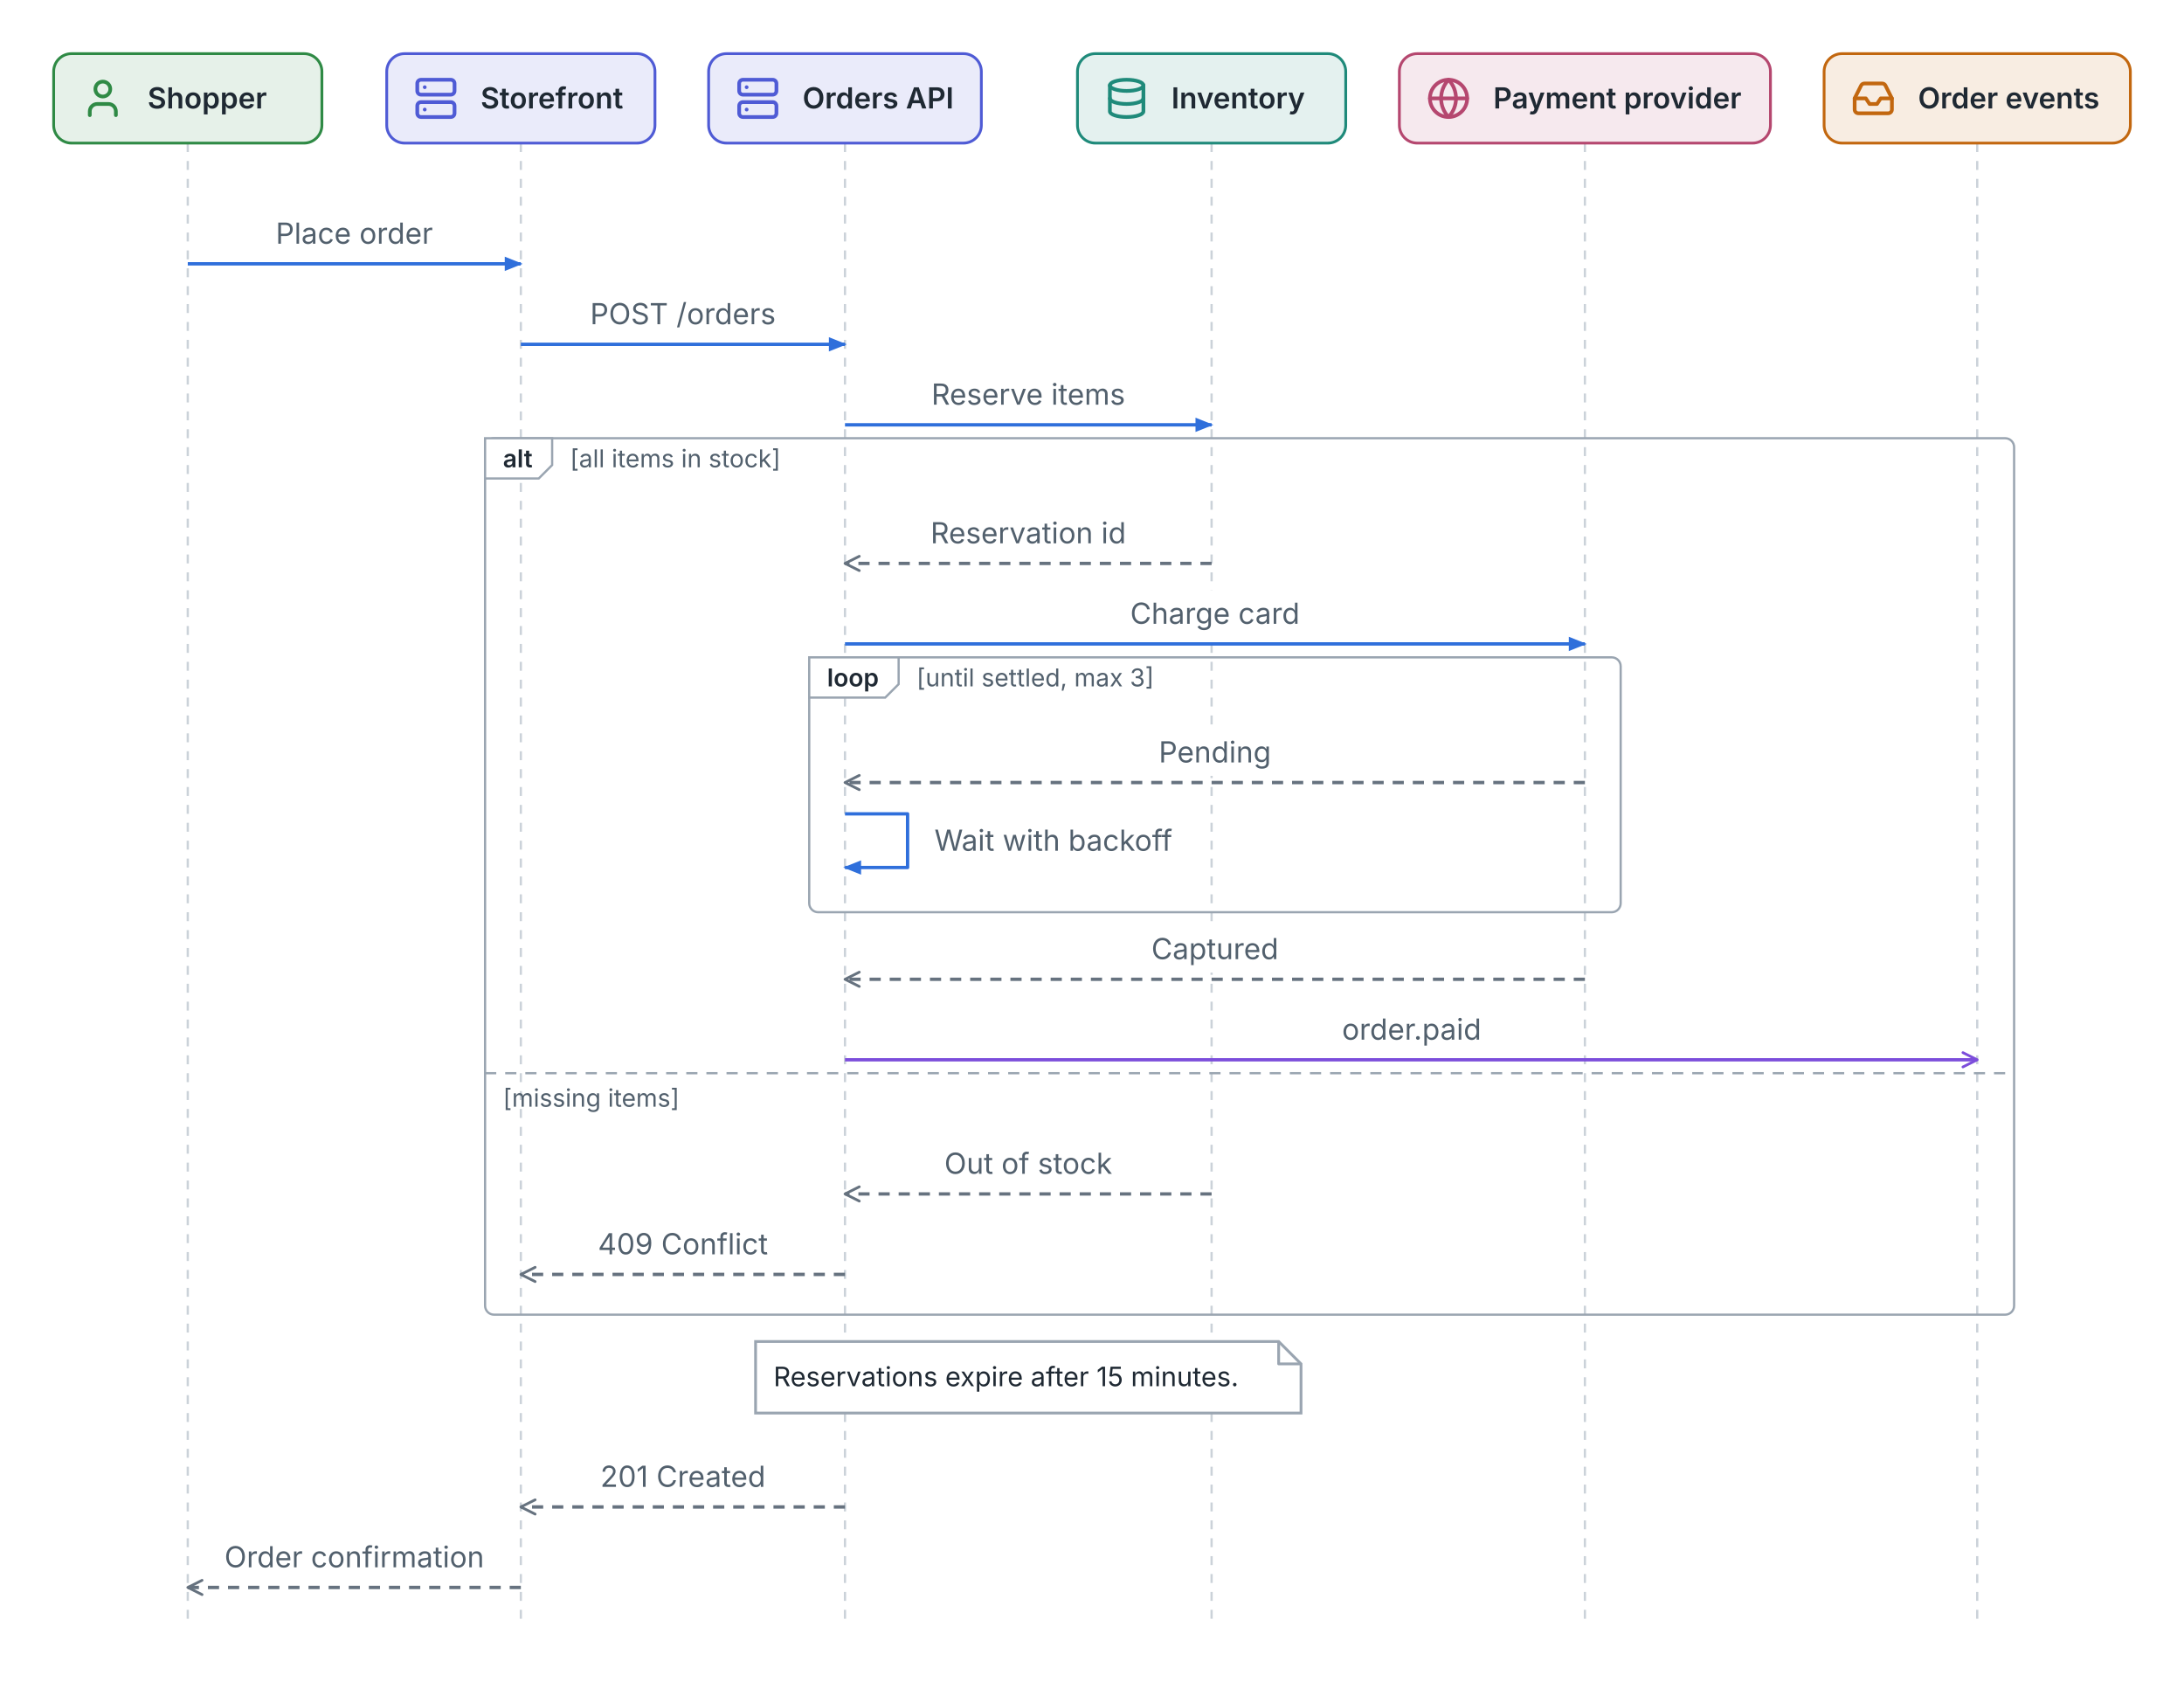
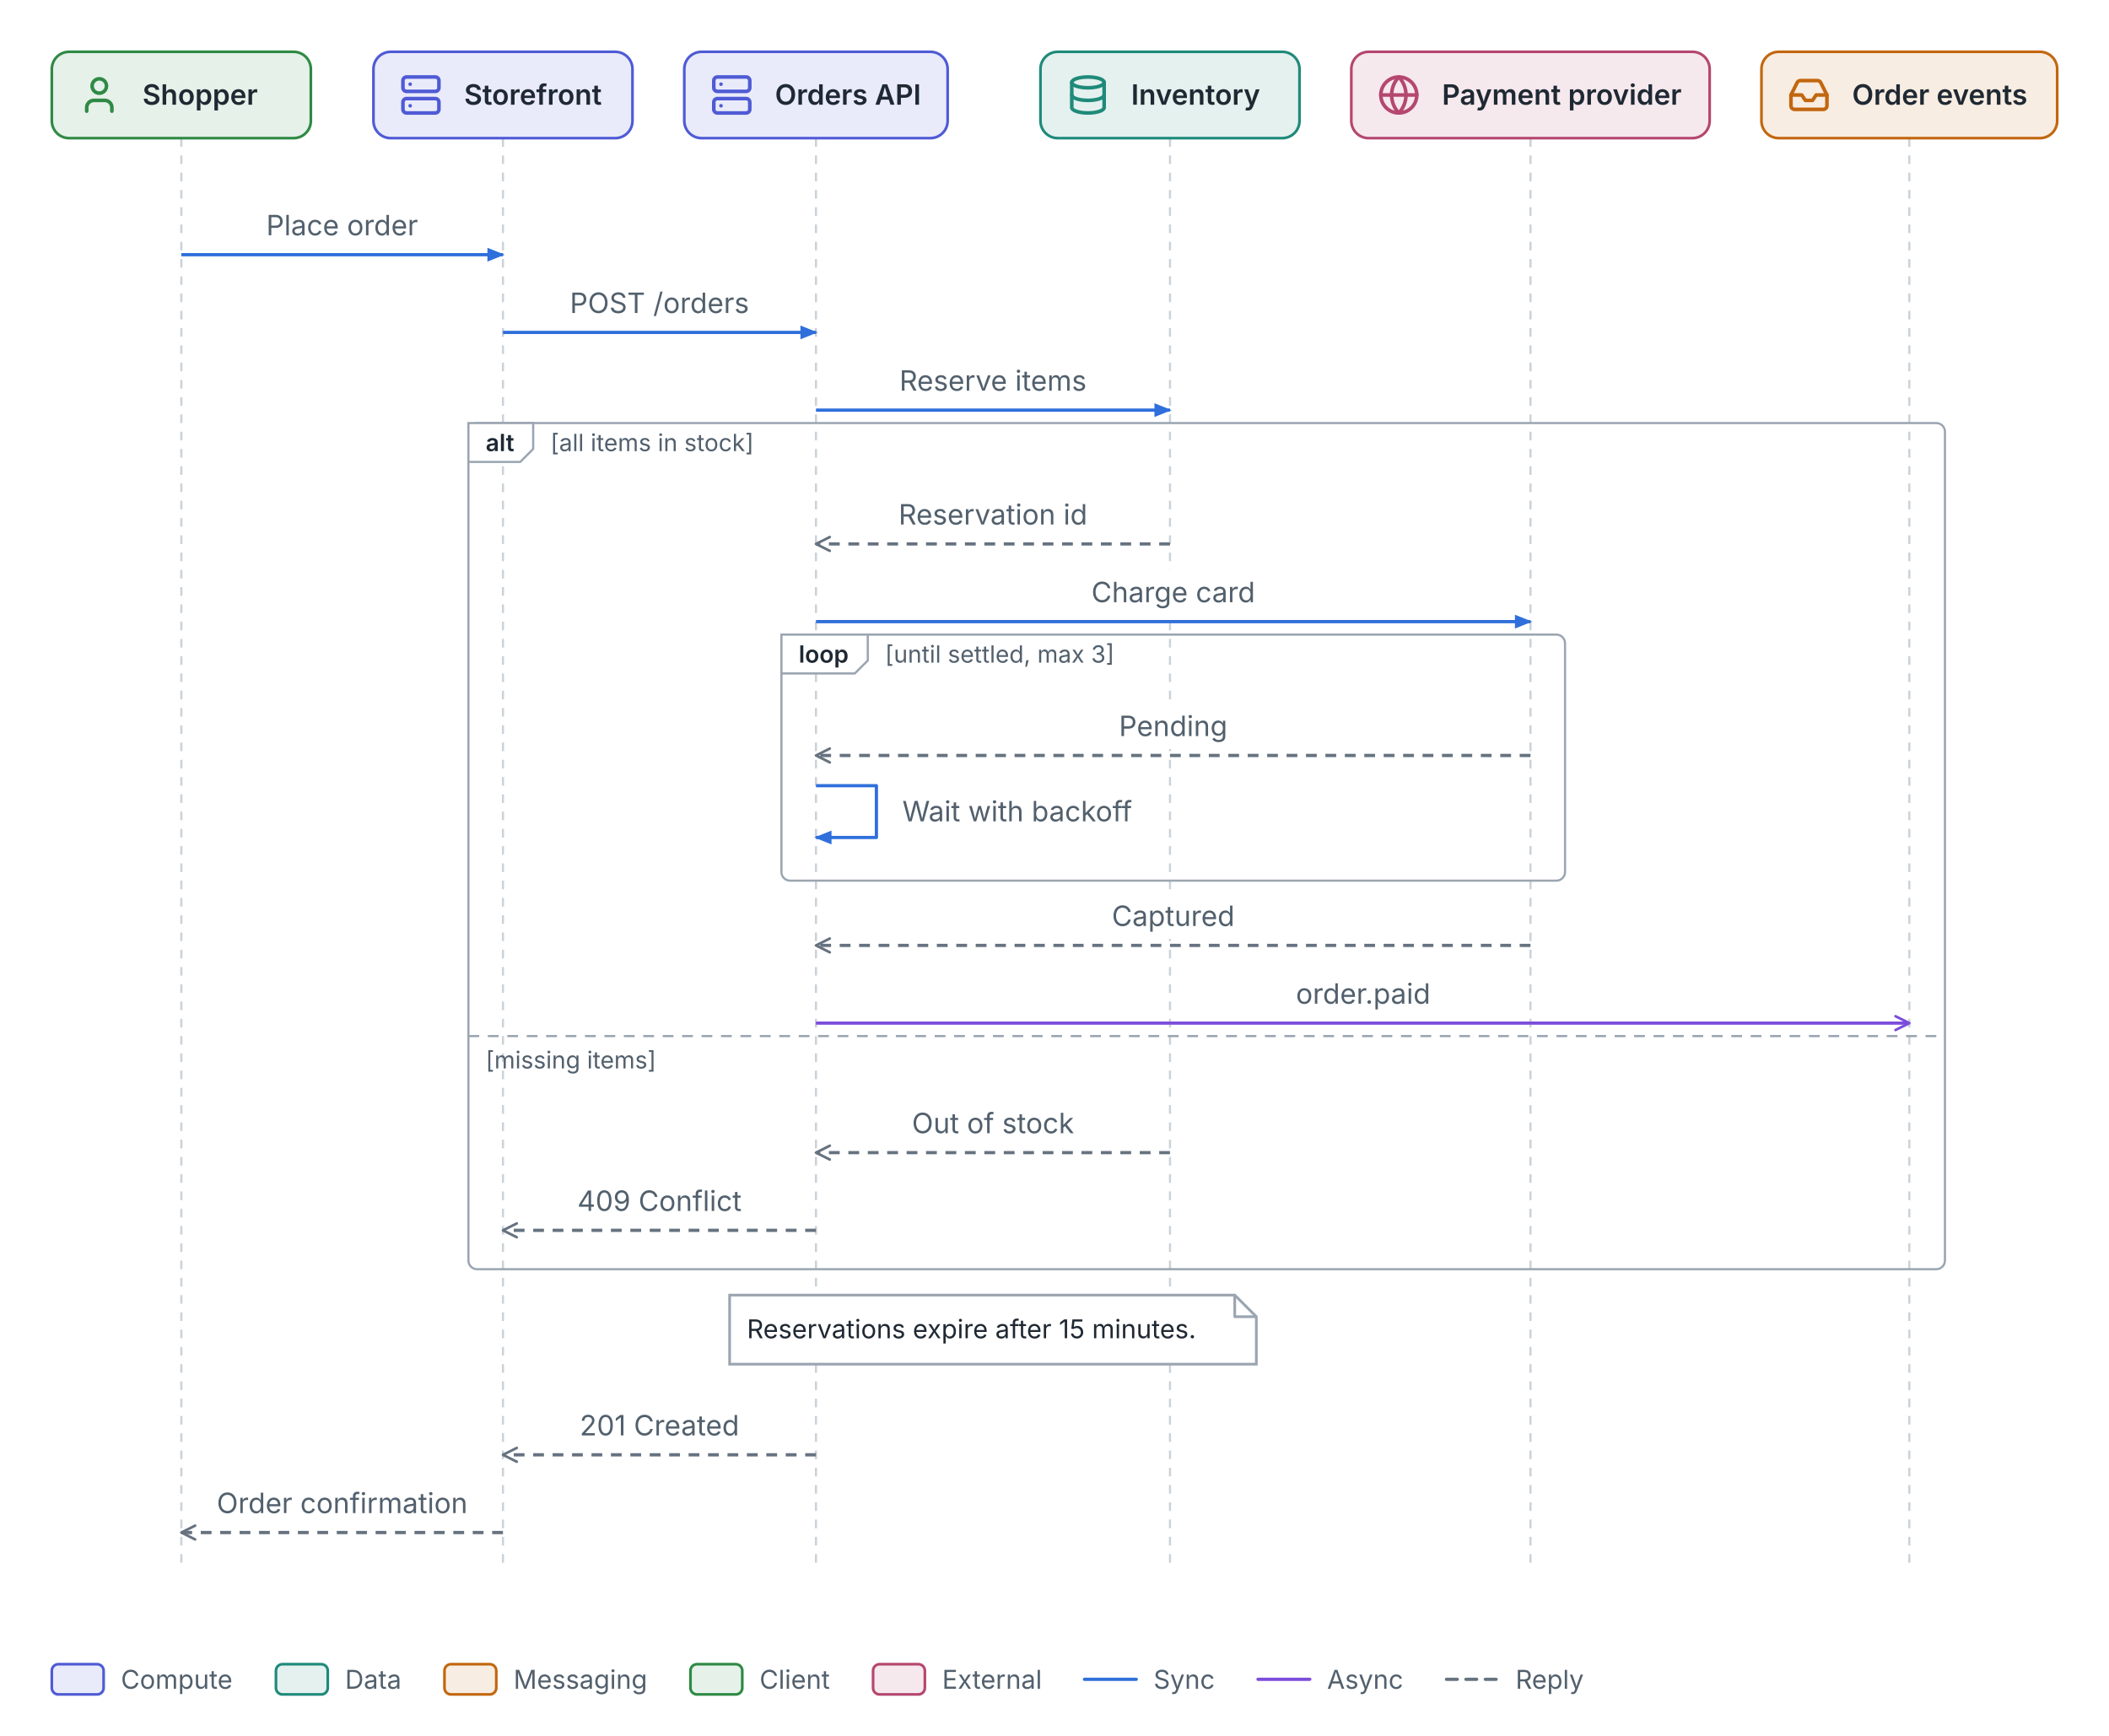
- <svg xmlns="http://www.w3.org/2000/svg" class="diagram t-seq" viewBox="0 0 977 752" role="img" aria-labelledby="t-title t-desc">
+ <svg xmlns="http://www.w3.org/2000/svg" class="diagram t-seq" viewBox="0 0 977 804" role="img" aria-labelledby="t-title t-desc">
  <defs>
    <marker id="t-arrowhead" viewBox="0 0 10 10" refX="9" refY="5" markerWidth="8" markerHeight="8" markerUnits="userSpaceOnUse" orient="auto">
      <path class="t-arrow" d="M0 1L10 5L0 9z" />
    </marker>
    <marker id="t-arrowhead-open-async" viewBox="0 0 10 10" refX="9" refY="5" markerWidth="8" markerHeight="8" markerUnits="userSpaceOnUse" orient="auto">
      <path class="t-arrow-open t-arrow-open-async" d="M1 1L9 5L1 9" />
    </marker>
    <marker id="t-arrowhead-open-reply" viewBox="0 0 10 10" refX="9" refY="5" markerWidth="8" markerHeight="8" markerUnits="userSpaceOnUse" orient="auto">
      <path class="t-arrow-open t-arrow-open-reply" d="M1 1L9 5L1 9" />
    </marker>
  </defs>
  <style>
.t-text { font-family: "Inter", system-ui, -apple-system, "Segoe UI", sans-serif; font-kerning: none; font-variant-ligatures: none; font-feature-settings: "kern" 0, "liga" 0, "calt" 0; fill: var(--t-text, #1f2933); }
.t-group-title { fill: var(--t-muted, #52606d); }
.t-group-box { fill: var(--t-group-fill, #f5f7fa); stroke: var(--t-group-stroke, #cbd2d9); stroke-width: 1; }
.t-node-box { fill: var(--t-node-fill, #ffffff); stroke: var(--t-node-stroke, #9aa5b1); stroke-width: 1.25; }
.t-node:focus { outline: none; }
.t-node:focus-visible .t-node-box { stroke: var(--t-accent, #2f6fdb); stroke-width: 2.5; }
.t-icon { color: var(--t-icon, #52606d); }
.t-edge { fill: none; stroke: var(--t-edge, #2f6fdb); stroke-width: 1.5; stroke-linejoin: round; }
.t-edge-async { stroke: var(--t-edge-async, #7c4ddb); }
.t-edge-data { stroke: var(--t-edge-data, #1f8a7a); }
.t-edge-reply { stroke: var(--t-edge-reply, #66727f); }
.t-edge-async { stroke-dasharray: 7 5; }
.t-edge-data { stroke-dasharray: 1.5 4.5; stroke-linecap: round; }
.t-arrow { fill: var(--t-edge, #2f6fdb); }
.t-arrow-async { fill: var(--t-edge-async, #7c4ddb); }
.t-arrow-data { fill: var(--t-edge-data, #1f8a7a); }
.t-arrow-reply { fill: var(--t-edge-reply, #66727f); }
.t-label-bg { fill: var(--t-bg, #ffffff); stroke: none; }
.t-label { fill: var(--t-muted, #52606d); }

.t-node-inner { fill: none; }
.t-node-rule { stroke: var(--t-node-stroke, #9aa5b1); stroke-width: 1.25; }
.t-lane-band { fill: var(--t-lane-fill, transparent); stroke: none; }
.t-lane-odd .t-lane-band { fill: var(--t-lane-fill-odd, rgba(120, 130, 145, 0.08)); }
.t-lane-header { fill: var(--t-lane-header, rgba(120, 130, 145, 0.12)); stroke: none; }
.t-lane-rule { stroke: var(--t-group-stroke, #cbd2d9); stroke-width: 1; }
.t-lane-title { fill: var(--t-muted, #52606d); }
.t-fam-compute .t-node-box { fill: var(--t-fam-compute-fill, #eaebfa); stroke: var(--t-fam-compute-stroke, #4f5bd5); }
.t-fam-compute .t-node-rule { stroke: var(--t-fam-compute-stroke, #4f5bd5); }
.t-fam-compute .t-icon { color: var(--t-fam-compute-stroke, #4f5bd5); }
.t-fam-data .t-node-box { fill: var(--t-fam-data-fill, #e4f1ef); stroke: var(--t-fam-data-stroke, #1f8a7a); }
.t-fam-data .t-node-rule { stroke: var(--t-fam-data-stroke, #1f8a7a); }
.t-fam-data .t-icon { color: var(--t-fam-data-stroke, #1f8a7a); }
.t-fam-messaging .t-node-box { fill: var(--t-fam-messaging-fill, #f8ede2); stroke: var(--t-fam-messaging-stroke, #c2670f); }
.t-fam-messaging .t-node-rule { stroke: var(--t-fam-messaging-stroke, #c2670f); }
.t-fam-messaging .t-icon { color: var(--t-fam-messaging-stroke, #c2670f); }
.t-fam-client .t-node-box { fill: var(--t-fam-client-fill, #e6f1e9); stroke: var(--t-fam-client-stroke, #2f8a45); }
.t-fam-client .t-node-rule { stroke: var(--t-fam-client-stroke, #2f8a45); }
.t-fam-client .t-icon { color: var(--t-fam-client-stroke, #2f8a45); }
.t-fam-external .t-node-box { fill: var(--t-fam-external-fill, #f6e9ee); stroke: var(--t-fam-external-stroke, #b5476f); }
.t-fam-external .t-node-rule { stroke: var(--t-fam-external-stroke, #b5476f); }
.t-fam-external .t-icon { color: var(--t-fam-external-stroke, #b5476f); }

+ .t-legend-label { fill: var(--t-muted, #52606d); }
+ .t-legend-line { fill: none; stroke: var(--t-edge, #2f6fdb); stroke-width: 1.5; stroke-linecap: round; }
+ .t-legend-async { stroke: var(--t-edge-async, #7c4ddb); }
+ .t-legend-data { stroke: var(--t-edge-data, #1f8a7a); }
+ .t-legend-reply { stroke: var(--t-edge-reply, #66727f); }
+ .t-legend-async { stroke-dasharray: 7 5; }
+ .t-legend-data { stroke-dasharray: 1.5 4.5; }
+ .t-legend-reply { stroke-dasharray: 5 4; }
+ 
.t-lifeline { stroke: var(--t-group-stroke, #cbd2d9); stroke-width: 1; stroke-dasharray: 4 4; }
.t-frag { fill: none; stroke: var(--t-node-stroke, #9aa5b1); stroke-width: 1; }
.t-frag-tab { fill: var(--t-bg, #ffffff); stroke: var(--t-node-stroke, #9aa5b1); stroke-width: 1; }
.t-frag-divider { stroke: var(--t-node-stroke, #9aa5b1); stroke-width: 1; stroke-dasharray: 5 4; }
.t-frag-tag { fill: var(--t-text, #1f2933); }
.t-frag-guard { fill: var(--t-muted, #52606d); }
.t-note { fill: var(--t-note-fill, var(--t-group-fill, #f5f7fa)); }
.t-note-fold { fill: none; stroke: var(--t-node-stroke, #9aa5b1); stroke-width: 1.25; stroke-linejoin: round; }
.t-edge-reply { stroke-dasharray: 5 4; }
.t-seq .t-edge-async { stroke-dasharray: none; }
.t-arrow-open { fill: none; stroke: var(--t-edge, #2f6fdb); stroke-width: 1.5; stroke-linecap: round; stroke-linejoin: round; }
+ .t-seq .t-legend-async { stroke-dasharray: none; }
.t-arrow-open-async { stroke: var(--t-edge-async, #7c4ddb); }
.t-arrow-open-reply { stroke: var(--t-edge-reply, #66727f); }
</style>
  <line class="t-lifeline" data-id="shopper" x1="84" y1="64" x2="84" y2="728" />
  <line class="t-lifeline" data-id="web" x1="233" y1="64" x2="233" y2="728" />
  <line class="t-lifeline" data-id="orders" x1="378" y1="64" x2="378" y2="728" />
  <line class="t-lifeline" data-id="stock" x1="542" y1="64" x2="542" y2="728" />
  <line class="t-lifeline" data-id="psp" x1="709" y1="64" x2="709" y2="728" />
  <line class="t-lifeline" data-id="events" x1="884.5" y1="64" x2="884.5" y2="728" />
  <g class="t-fragment" data-id="#f0">
    <rect class="t-frag" x="217" y="196" width="684" height="392" rx="4" />
    <line class="t-frag-divider" x1="217" y1="480" x2="901" y2="480" />
    <text class="t-text t-frag-guard" x="225" y="495" font-size="11" font-weight="400">
      <tspan x="225" dy="0">[missing items]</tspan>
    </text>
    <path class="t-frag-tab" d="M217 196H247V208L241 214H217z" />
    <text class="t-text t-frag-tag" x="225" y="209" font-size="11" font-weight="600">
      <tspan x="225" dy="0">alt</tspan>
    </text>
    <text class="t-text t-frag-guard" x="255" y="209" font-size="11" font-weight="400">
      <tspan x="255" dy="0">[all items in stock]</tspan>
    </text>
  </g>
  <g class="t-fragment" data-id="#f1">
    <rect class="t-frag" x="362" y="294" width="363" height="114" rx="4" />
    <path class="t-frag-tab" d="M362 294H402V306L396 312H362z" />
    <text class="t-text t-frag-tag" x="370" y="307" font-size="11" font-weight="600">
      <tspan x="370" dy="0">loop</tspan>
    </text>
    <text class="t-text t-frag-guard" x="410" y="307" font-size="11" font-weight="400">
      <tspan x="410" dy="0">[until settled, max 3]</tspan>
    </text>
  </g>
  <path class="t-edge t-edge-sync" data-from="shopper" data-to="web" d="M84 118 L233 118" marker-end="url(#t-arrowhead)" data-edge="#m0" />
  <path class="t-edge t-edge-sync" data-from="web" data-to="orders" d="M233 154 L378 154" marker-end="url(#t-arrowhead)" data-edge="#m1" />
  <path class="t-edge t-edge-sync" data-from="orders" data-to="stock" d="M378 190 L542 190" marker-end="url(#t-arrowhead)" data-edge="#m2" />
  <path class="t-edge t-edge-reply" data-from="stock" data-to="orders" d="M542 252 L378 252" marker-end="url(#t-arrowhead-open-reply)" data-edge="#m3" />
  <path class="t-edge t-edge-sync" data-from="orders" data-to="psp" d="M378 288 L709 288" marker-end="url(#t-arrowhead)" data-edge="#m4" />
  <path class="t-edge t-edge-reply" data-from="psp" data-to="orders" d="M709 350 L378 350" marker-end="url(#t-arrowhead-open-reply)" data-edge="#m5" />
  <path class="t-edge t-edge-sync" data-from="orders" data-to="orders" d="M378 364 L406 364 L406 388 L378 388" marker-end="url(#t-arrowhead)" data-edge="#m6" />
  <path class="t-edge t-edge-reply" data-from="psp" data-to="orders" d="M709 438 L378 438" marker-end="url(#t-arrowhead-open-reply)" data-edge="#m7" />
  <path class="t-edge t-edge-async" data-from="orders" data-to="events" d="M378 474 L884.5 474" marker-end="url(#t-arrowhead-open-async)" data-edge="#m8" />
  <path class="t-edge t-edge-reply" data-from="stock" data-to="orders" d="M542 534 L378 534" marker-end="url(#t-arrowhead-open-reply)" data-edge="#m9" />
  <path class="t-edge t-edge-reply" data-from="orders" data-to="web" d="M378 570 L233 570" marker-end="url(#t-arrowhead-open-reply)" data-edge="#m10" />
  <path class="t-edge t-edge-reply" data-from="orders" data-to="web" d="M378 674 L233 674" marker-end="url(#t-arrowhead-open-reply)" data-edge="#m11" />
  <path class="t-edge t-edge-reply" data-from="web" data-to="shopper" d="M233 710 L84 710" marker-end="url(#t-arrowhead-open-reply)" data-edge="#m12" />
  <g class="t-edge-label" data-edge="#m0">
    <rect class="t-label-bg" x="119" y="94" width="79" height="21" rx="3" />
    <text class="t-text t-label" x="158.5" y="109" font-size="13" font-weight="400" text-anchor="middle">
      <tspan x="158.5" dy="0">Place order</tspan>
    </text>
  </g>
  <g class="t-edge-label" data-edge="#m1">
    <rect class="t-label-bg" x="259.5" y="130" width="92" height="21" rx="3" />
    <text class="t-text t-label" x="305.5" y="145" font-size="13" font-weight="400" text-anchor="middle">
      <tspan x="305.5" dy="0">POST /orders</tspan>
    </text>
  </g>
  <g class="t-edge-label" data-edge="#m2">
    <rect class="t-label-bg" x="412" y="166" width="96" height="21" rx="3" />
    <text class="t-text t-label" x="460" y="181" font-size="13" font-weight="400" text-anchor="middle">
      <tspan x="460" dy="0">Reserve items</tspan>
    </text>
  </g>
  <g class="t-edge-label" data-edge="#m3">
    <rect class="t-label-bg" x="412" y="228" width="96" height="21" rx="3" />
    <text class="t-text t-label" x="460" y="243" font-size="13" font-weight="400" text-anchor="middle">
      <tspan x="460" dy="0">Reservation id</tspan>
    </text>
  </g>
  <g class="t-edge-label" data-edge="#m4">
    <rect class="t-label-bg" x="501" y="264" width="85" height="21" rx="3" />
    <text class="t-text t-label" x="543.5" y="279" font-size="13" font-weight="400" text-anchor="middle">
      <tspan x="543.5" dy="0">Charge card</tspan>
    </text>
  </g>
  <g class="t-edge-label" data-edge="#m5">
    <rect class="t-label-bg" x="514" y="326" width="59" height="21" rx="3" />
    <text class="t-text t-label" x="543.5" y="341" font-size="13" font-weight="400" text-anchor="middle">
      <tspan x="543.5" dy="0">Pending</tspan>
    </text>
  </g>
  <g class="t-edge-label" data-edge="#m6">
    <rect class="t-label-bg" x="414" y="365.5" width="116" height="21" rx="3" />
    <text class="t-text t-label" x="418" y="380.5" font-size="13" font-weight="400">
      <tspan x="418" dy="0">Wait with backoff</tspan>
    </text>
  </g>
  <g class="t-edge-label" data-edge="#m7">
    <rect class="t-label-bg" x="510.5" y="414" width="66" height="21" rx="3" />
    <text class="t-text t-label" x="543.5" y="429" font-size="13" font-weight="400" text-anchor="middle">
      <tspan x="543.5" dy="0">Captured</tspan>
    </text>
  </g>
  <g class="t-edge-label" data-edge="#m8">
    <rect class="t-label-bg" x="595.5" y="450" width="72" height="21" rx="3" />
    <text class="t-text t-label" x="631.5" y="465" font-size="13" font-weight="400" text-anchor="middle">
      <tspan x="631.5" dy="0">order.paid</tspan>
    </text>
  </g>
  <g class="t-edge-label" data-edge="#m9">
    <rect class="t-label-bg" x="418" y="510" width="84" height="21" rx="3" />
    <text class="t-text t-label" x="460" y="525" font-size="13" font-weight="400" text-anchor="middle">
      <tspan x="460" dy="0">Out of stock</tspan>
    </text>
  </g>
  <g class="t-edge-label" data-edge="#m10">
    <rect class="t-label-bg" x="263" y="546" width="85" height="21" rx="3" />
    <text class="t-text t-label" x="305.5" y="561" font-size="13" font-weight="400" text-anchor="middle">
      <tspan x="305.5" dy="0">409 Conflict</tspan>
    </text>
  </g>
  <g class="t-edge-label" data-edge="#m11">
    <rect class="t-label-bg" x="264" y="650" width="83" height="21" rx="3" />
    <text class="t-text t-label" x="305.5" y="665" font-size="13" font-weight="400" text-anchor="middle">
      <tspan x="305.5" dy="0">201 Created</tspan>
    </text>
  </g>
  <g class="t-edge-label" data-edge="#m12">
    <rect class="t-label-bg" x="96" y="686" width="125" height="21" rx="3" />
    <text class="t-text t-label" x="158.5" y="701" font-size="13" font-weight="400" text-anchor="middle">
      <tspan x="158.5" dy="0">Order confirmation</tspan>
    </text>
  </g>
  <g class="t-node t-fam-client" data-id="shopper" data-kind="actor" tabindex="0">
    <rect class="t-node-box" x="24" y="24" width="120" height="40" rx="8" />
    <svg class="t-icon t-icon-actor" x="36" y="34" width="20" height="20" viewBox="0 0 24 24" fill="none" stroke="currentColor" stroke-width="2" stroke-linecap="round" stroke-linejoin="round">
      <path d="M19 21v-2a4 4 0 0 0-4-4H9a4 4 0 0 0-4 4v2" />
      <circle cx="12" cy="7" r="4" />
    </svg>
    <text class="t-text t-node-label" x="66" y="48.5" font-size="13" font-weight="600">
      <tspan x="66" dy="0">Shopper</tspan>
    </text>
  </g>
  <g class="t-node t-fam-compute" data-id="web" data-kind="service" tabindex="0">
    <rect class="t-node-box" x="173" y="24" width="120" height="40" rx="8" />
    <svg class="t-icon t-icon-service" x="185" y="34" width="20" height="20" viewBox="0 0 24 24" fill="none" stroke="currentColor" stroke-width="2" stroke-linecap="round" stroke-linejoin="round">
      <rect width="20" height="8" x="2" y="2" rx="2" ry="2" />
      <rect width="20" height="8" x="2" y="14" rx="2" ry="2" />
      <line x1="6" x2="6.01" y1="6" y2="6" />
      <line x1="6" x2="6.01" y1="18" y2="18" />
    </svg>
    <text class="t-text t-node-label" x="215" y="48.5" font-size="13" font-weight="600">
      <tspan x="215" dy="0">Storefront</tspan>
    </text>
  </g>
  <g class="t-node t-fam-compute" data-id="orders" data-kind="service" tabindex="0">
    <rect class="t-node-box" x="317" y="24" width="122" height="40" rx="8" />
    <svg class="t-icon t-icon-service" x="329" y="34" width="20" height="20" viewBox="0 0 24 24" fill="none" stroke="currentColor" stroke-width="2" stroke-linecap="round" stroke-linejoin="round">
      <rect width="20" height="8" x="2" y="2" rx="2" ry="2" />
      <rect width="20" height="8" x="2" y="14" rx="2" ry="2" />
      <line x1="6" x2="6.01" y1="6" y2="6" />
      <line x1="6" x2="6.01" y1="18" y2="18" />
    </svg>
    <text class="t-text t-node-label" x="359" y="48.5" font-size="13" font-weight="600">
      <tspan x="359" dy="0">Orders API</tspan>
    </text>
  </g>
  <g class="t-node t-fam-data" data-id="stock" data-kind="database" tabindex="0">
    <rect class="t-node-box" x="482" y="24" width="120" height="40" rx="8" />
    <svg class="t-icon t-icon-database" x="494" y="34" width="20" height="20" viewBox="0 0 24 24" fill="none" stroke="currentColor" stroke-width="2" stroke-linecap="round" stroke-linejoin="round">
      <ellipse cx="12" cy="5" rx="9" ry="3" />
      <path d="M3 5V19A9 3 0 0 0 21 19V5" />
      <path d="M3 12A9 3 0 0 0 21 12" />
    </svg>
    <text class="t-text t-node-label" x="524" y="48.5" font-size="13" font-weight="600">
      <tspan x="524" dy="0">Inventory</tspan>
    </text>
  </g>
  <g class="t-node t-fam-external" data-id="psp" data-kind="external" tabindex="0">
    <rect class="t-node-box" x="626" y="24" width="166" height="40" rx="8" />
    <svg class="t-icon t-icon-external" x="638" y="34" width="20" height="20" viewBox="0 0 24 24" fill="none" stroke="currentColor" stroke-width="2" stroke-linecap="round" stroke-linejoin="round">
      <circle cx="12" cy="12" r="10" />
      <path d="M12 2a14.5 14.5 0 0 0 0 20 14.5 14.5 0 0 0 0-20" />
      <path d="M2 12h20" />
    </svg>
    <text class="t-text t-node-label" x="668" y="48.5" font-size="13" font-weight="600">
      <tspan x="668" dy="0">Payment provider</tspan>
    </text>
  </g>
  <g class="t-node t-fam-messaging" data-id="events" data-kind="queue" tabindex="0">
    <rect class="t-node-box" x="816" y="24" width="137" height="40" rx="8" />
    <svg class="t-icon t-icon-queue" x="828" y="34" width="20" height="20" viewBox="0 0 24 24" fill="none" stroke="currentColor" stroke-width="2" stroke-linecap="round" stroke-linejoin="round">
      <polyline points="22 12 16 12 14 15 10 15 8 12 2 12" />
      <path d="M5.45 5.11 2 12v6a2 2 0 0 0 2 2h16a2 2 0 0 0 2-2v-6l-3.45-6.89A2 2 0 0 0 16.76 4H7.24a2 2 0 0 0-1.79 1.11z" />
    </svg>
    <text class="t-text t-node-label" x="858" y="48.5" font-size="13" font-weight="600">
      <tspan x="858" dy="0">Order events</tspan>
    </text>
  </g>
  <g class="t-node t-shape-note" data-id="#n0" data-kind="note" tabindex="0">
    <polygon class="t-node-box t-note" points="338,600 572,600 582,610 582,632 338,632" />
    <path class="t-note-fold" d="M572 600V610H582" />
    <text class="t-text t-node-label" x="346" y="620" font-size="12" font-weight="400">
      <tspan x="346" dy="0">Reservations expire after 15 minutes.</tspan>
    </text>
  </g>
+   <g class="t-legend">
+     <g class="t-legend-item t-fam-compute">
+       <rect class="t-node-box" x="24" y="771" width="24" height="14" rx="3" />
+       <text class="t-text t-legend-label" x="56" y="782.37" font-size="12" font-weight="400">
+         <tspan x="56" dy="0">Compute</tspan>
+       </text>
+     </g>
+     <g class="t-legend-item t-fam-data">
+       <rect class="t-node-box" x="127.84" y="771" width="24" height="14" rx="3" />
+       <text class="t-text t-legend-label" x="159.84" y="782.37" font-size="12" font-weight="400">
+         <tspan x="159.84" dy="0">Data</tspan>
+       </text>
+     </g>
+     <g class="t-legend-item t-fam-messaging">
+       <rect class="t-node-box" x="205.9" y="771" width="24" height="14" rx="3" />
+       <text class="t-text t-legend-label" x="237.9" y="782.37" font-size="12" font-weight="400">
+         <tspan x="237.9" dy="0">Messaging</tspan>
+       </text>
+     </g>
+     <g class="t-legend-item t-fam-client">
+       <rect class="t-node-box" x="319.86" y="771" width="24" height="14" rx="3" />
+       <text class="t-text t-legend-label" x="351.86" y="782.37" font-size="12" font-weight="400">
+         <tspan x="351.86" dy="0">Client</tspan>
+       </text>
+     </g>
+     <g class="t-legend-item t-fam-external">
+       <rect class="t-node-box" x="404.45" y="771" width="24" height="14" rx="3" />
+       <text class="t-text t-legend-label" x="436.45" y="782.37" font-size="12" font-weight="400">
+         <tspan x="436.45" dy="0">External</tspan>
+       </text>
+     </g>
+     <g class="t-legend-item">
+       <line class="t-legend-line t-legend-sync" x1="502.38" y1="778" x2="526.38" y2="778" />
+       <text class="t-text t-legend-label" x="534.38" y="782.37" font-size="12" font-weight="400">
+         <tspan x="534.38" dy="0">Sync</tspan>
+       </text>
+     </g>
+     <g class="t-legend-item">
+       <line class="t-legend-line t-legend-async" x1="582.77" y1="778" x2="606.77" y2="778" />
+       <text class="t-text t-legend-label" x="614.77" y="782.37" font-size="12" font-weight="400">
+         <tspan x="614.77" dy="0">Async</tspan>
+       </text>
+     </g>
+     <g class="t-legend-item">
+       <line class="t-legend-line t-legend-reply" x1="670.08" y1="778" x2="694.08" y2="778" />
+       <text class="t-text t-legend-label" x="702.08" y="782.37" font-size="12" font-weight="400">
+         <tspan x="702.08" dy="0">Reply</tspan>
+       </text>
+     </g>
+   </g>
</svg>
